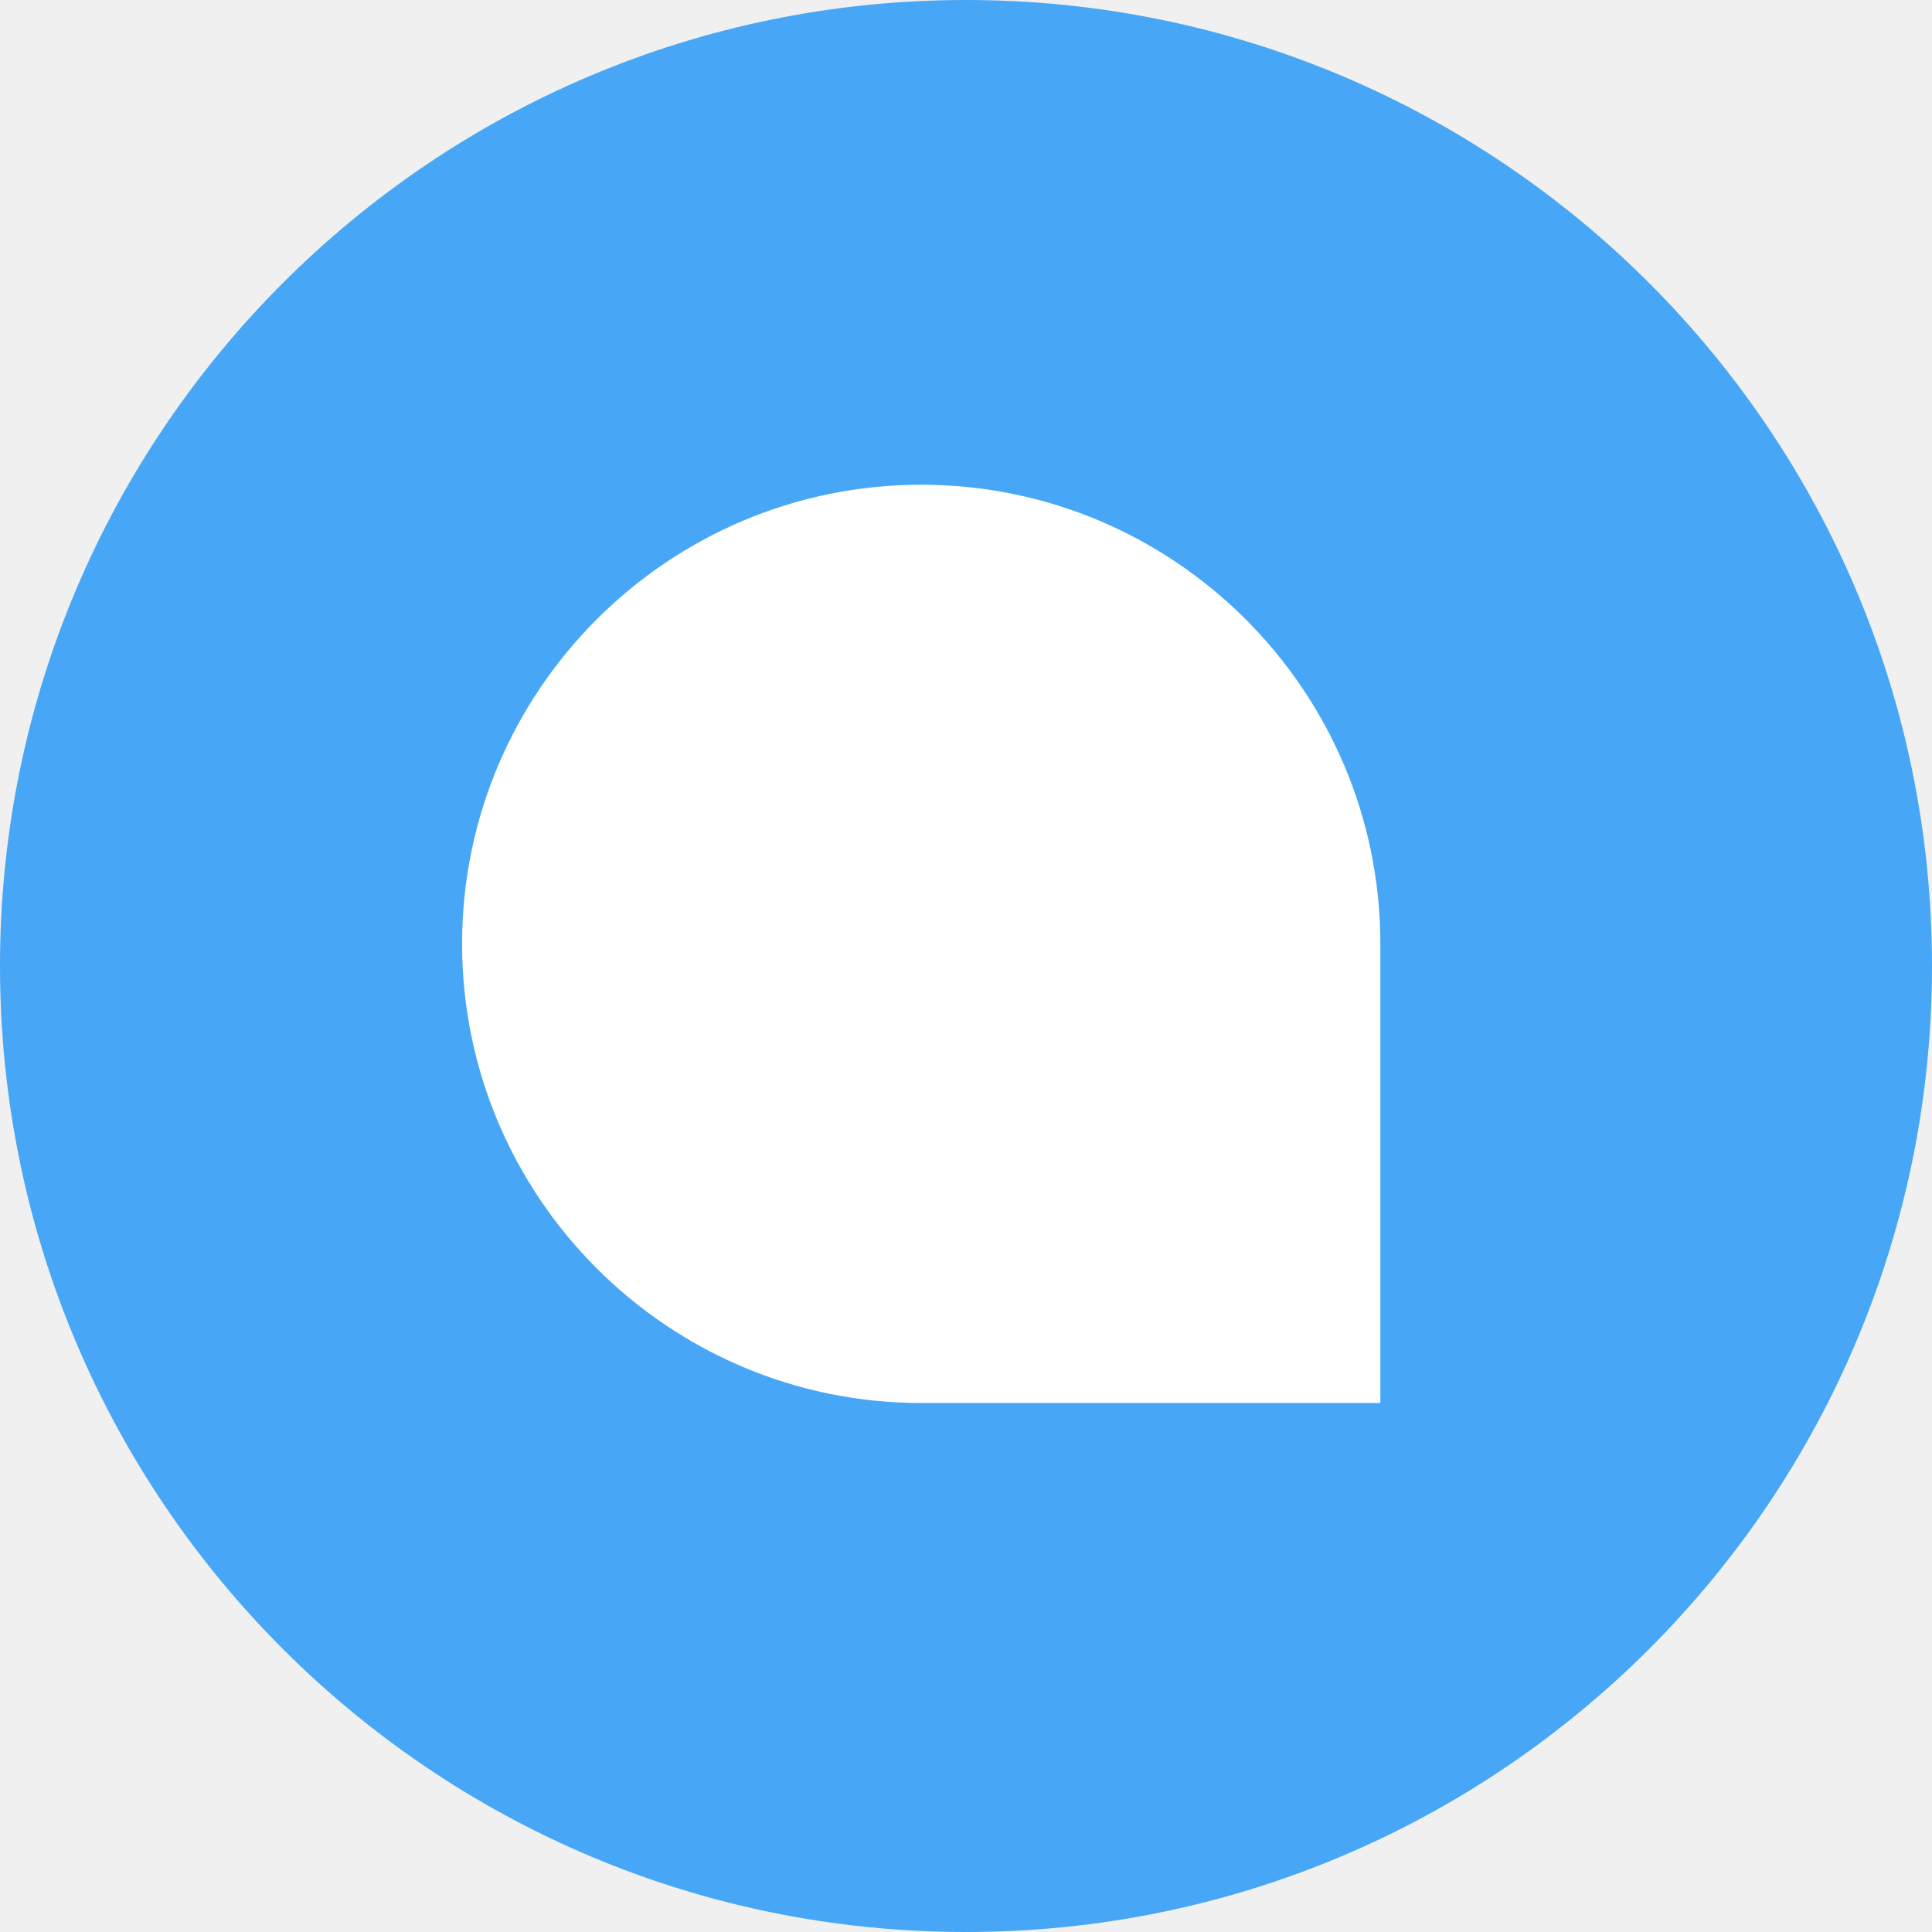
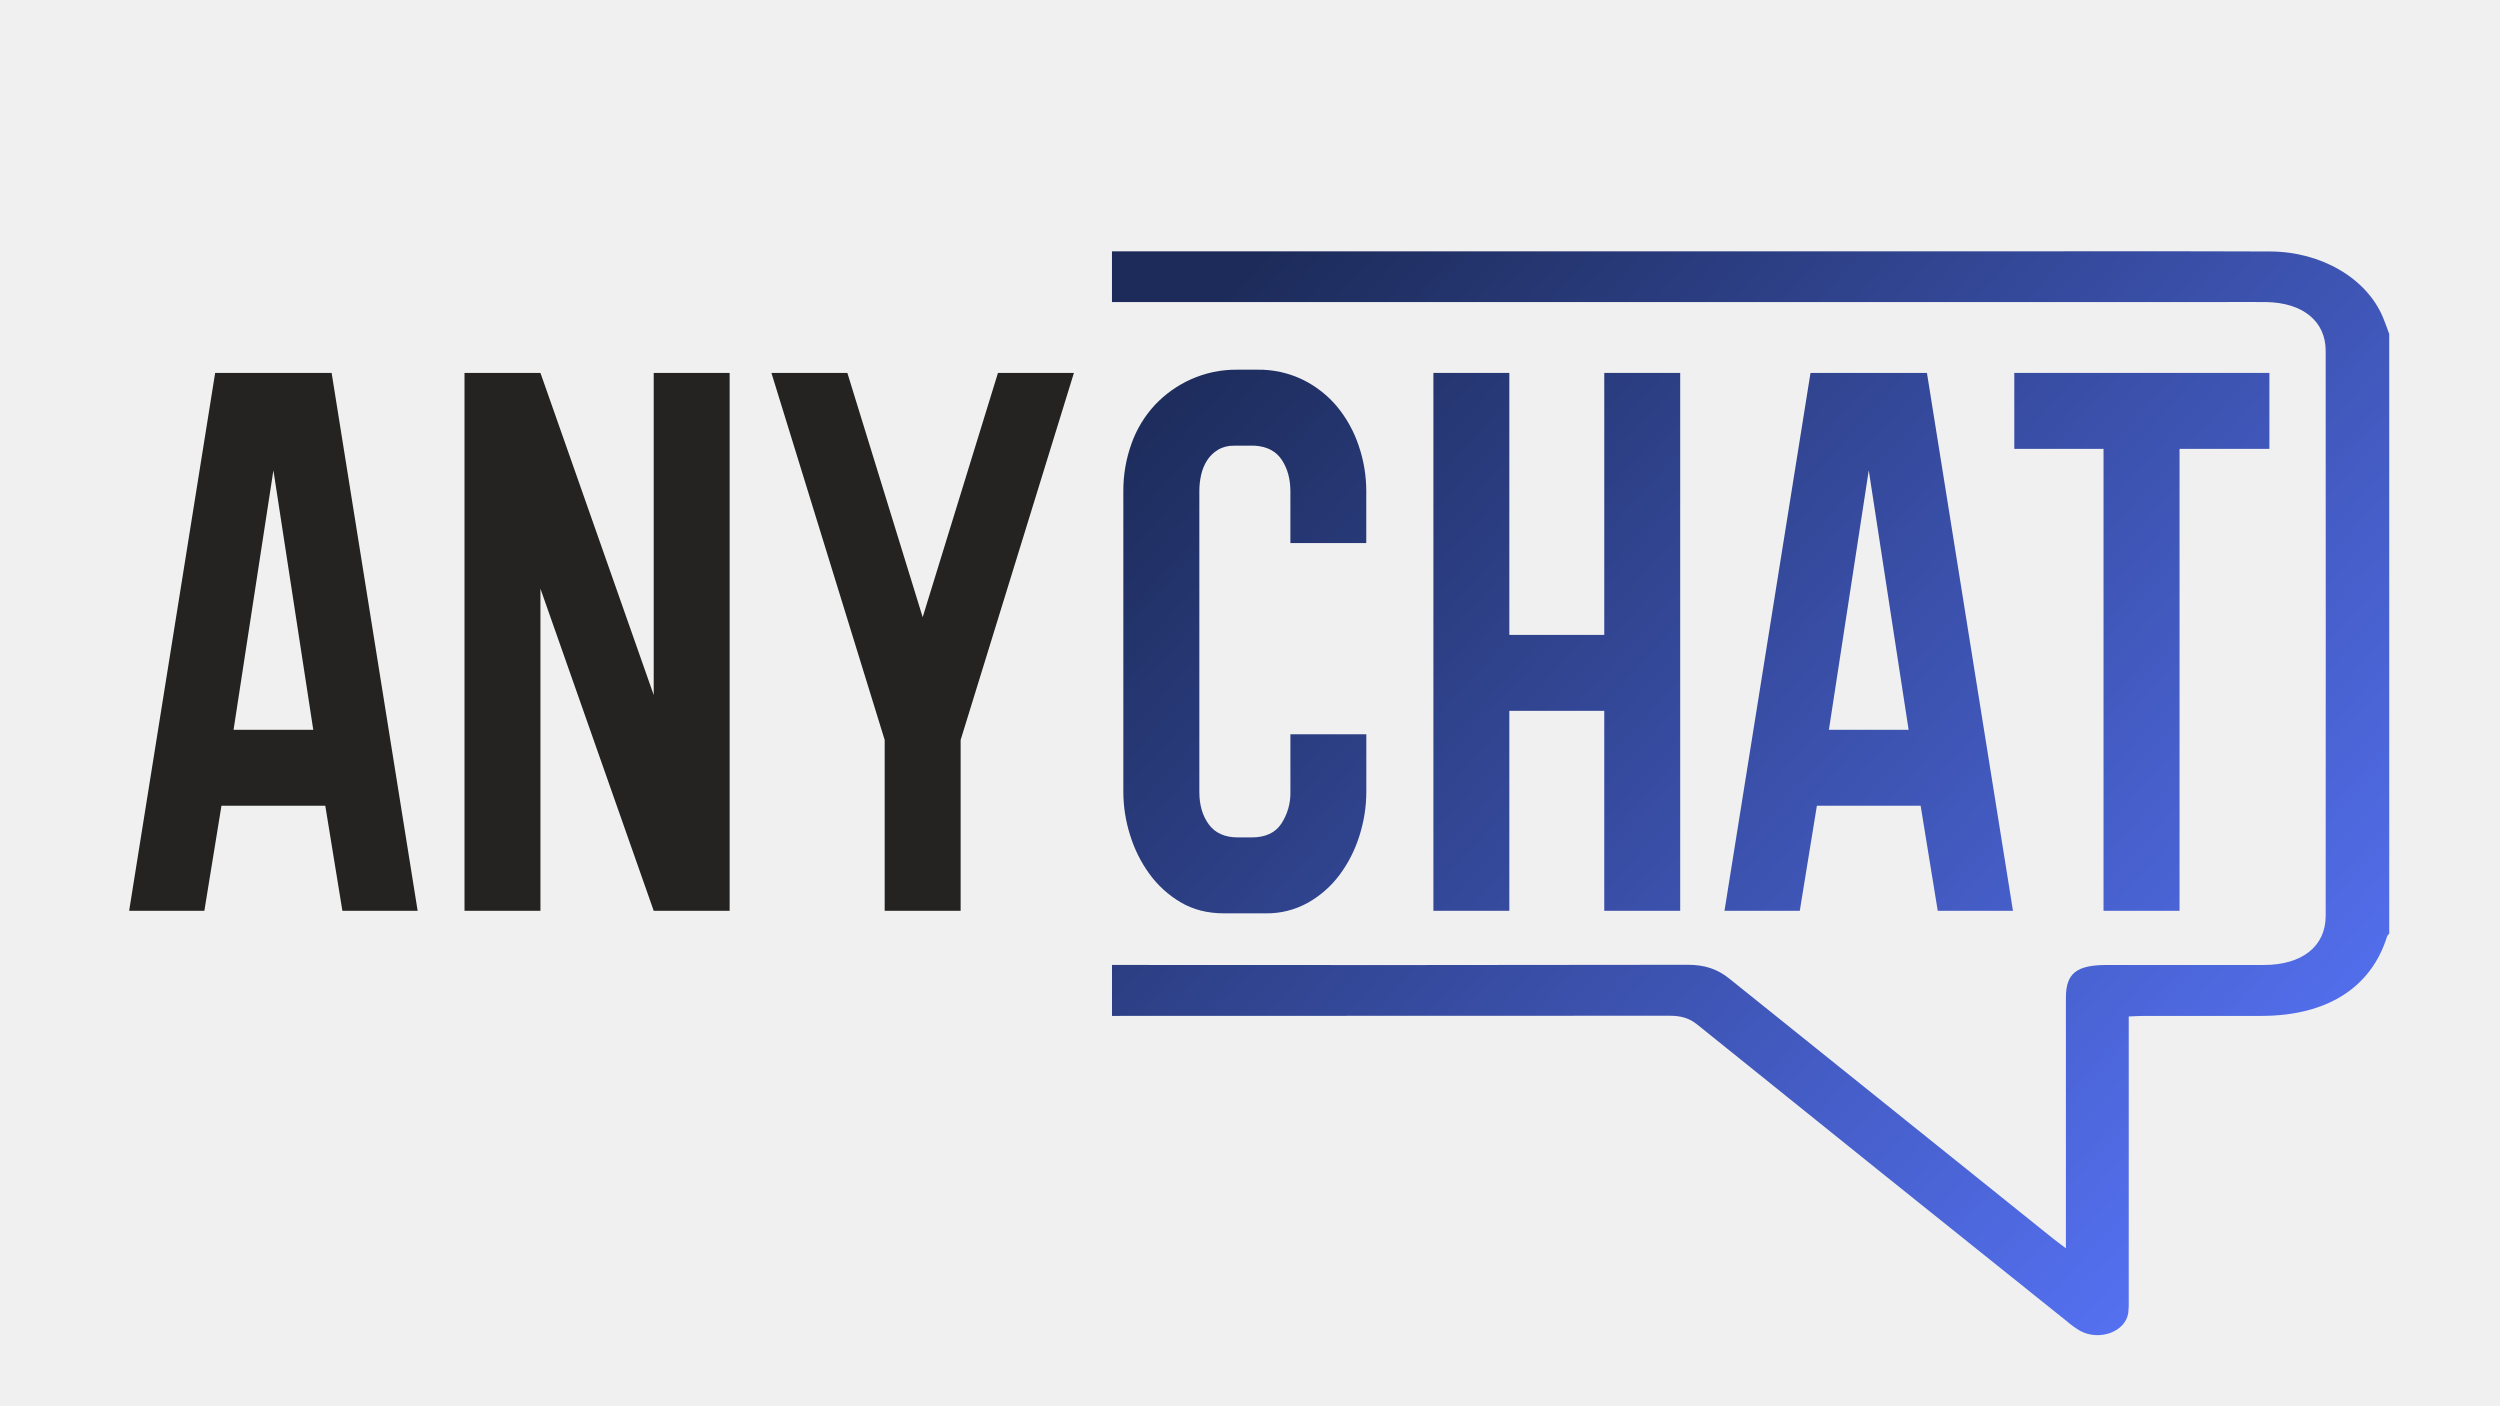
- <svg xmlns="http://www.w3.org/2000/svg" width="512px" height="512px" viewBox="0 0 512 512" version="1.1">
-   <g id="Logo" stroke="none" stroke-width="1" fill="none" fill-rule="evenodd">
-     <g id="woot-log" fill-rule="nonzero">
-       <circle id="Oval" fill="#47A7F6" cx="256" cy="256" r="256" />
-       <path d="M362.808,368.808 L244.123,368.808 C178.699,368.808 125.457,315.562 125.457,250.122 C125.457,184.703 178.699,131.457 244.124,131.457 C309.565,131.457 362.808,184.703 362.808,250.122 L362.808,368.808 Z" id="Fill-1" stroke="#FFFFFF" stroke-width="6" fill="#FFFFFF" />
-     </g>
-   </g>
+ <svg xmlns="http://www.w3.org/2000/svg" xmlns:xlink="http://www.w3.org/1999/xlink" id="Capa_1" data-name="Capa 1" viewBox="0 0 1366 768">
+   <defs>
+     <style>.cls-1{fill:#242321;}.cls-2{fill:url(#Degradado_sin_nombre_11);}.cls-3{fill:url(#Degradado_sin_nombre_11-2);}.cls-4{fill:url(#Degradado_sin_nombre_11-3);}.cls-5{fill:url(#Degradado_sin_nombre_11-4);}.cls-6{fill:url(#Degradado_sin_nombre_11-5);}</style>
+     <linearGradient id="Degradado_sin_nombre_11" x1="577.62" y1="257.11" x2="1132.61" y2="765.57" gradientUnits="userSpaceOnUse">
+       <stop offset="0" stop-color="#1c2b59" />
+       <stop offset="1" stop-color="#5571f2" />
+     </linearGradient>
+     <linearGradient id="Degradado_sin_nombre_11-2" x1="655.58" y1="172.02" x2="1210.57" y2="680.48" xlink:href="#Degradado_sin_nombre_11" />
+     <linearGradient id="Degradado_sin_nombre_11-3" x1="722.64" y1="98.82" x2="1277.63" y2="607.28" xlink:href="#Degradado_sin_nombre_11" />
+     <linearGradient id="Degradado_sin_nombre_11-4" x1="812.58" y1="0.66" x2="1367.56" y2="509.12" xlink:href="#Degradado_sin_nombre_11" />
+     <linearGradient id="Degradado_sin_nombre_11-5" x1="697.93" y1="125.79" x2="1252.92" y2="634.25" xlink:href="#Degradado_sin_nombre_11" />
+   </defs>
+   <path class="cls-1" d="M187.08,497.66l-9.34-57.39H121l-9.34,57.39H70.56l47-293.9H181.2l47,293.9Zm-59.47-98.88h43.56L149.39,257Z" />
+   <path class="cls-1" d="M357.19,497.66l-61.89-176v176H253.81V203.76H295.3l61.89,176v-176h41.49v293.9Z" />
+   <path class="cls-1" d="M524.89,404.31v93.35h-41.5V404.31L421.5,203.76H463l41.15,133.47,41.14-133.47h41.5Z" />
+   <path class="cls-2" d="M746.56,401.2v31.46a79.34,79.34,0,0,1-3.8,24.08,71.13,71.13,0,0,1-10.89,21.39,55.56,55.56,0,0,1-17.29,15.16,46,46,0,0,1-23,5.76H668.76q-13.49,0-23.68-6.05A56.5,56.5,0,0,1,628,477.44a71.73,71.73,0,0,1-10.55-21.27A78.19,78.19,0,0,1,613.79,433V268.42a75.47,75.47,0,0,1,4.49-26.1,61,61,0,0,1,12.8-21.09,62,62,0,0,1,19.7-14A60.27,60.27,0,0,1,676,202h11.06a54.91,54.91,0,0,1,24.9,5.53,57.45,57.45,0,0,1,18.67,14.69,67,67,0,0,1,11.75,21.27,76.16,76.16,0,0,1,4.15,24.89v28.36H705.07V268.42q0-10-4.67-17.11t-14.69-7.78H674.3a16.51,16.51,0,0,0-8.82,2.24,18.63,18.63,0,0,0-5.88,5.7,24.48,24.48,0,0,0-3.28,7.94,39.78,39.78,0,0,0-1,9V432.7q0,10.71,5.19,17.78t15.9,7.08H684q11.06,0,16.08-7.44a30.47,30.47,0,0,0,5-17.46V401.2Z" />
+   <path class="cls-3" d="M876.57,497.66V388.4H824.7V497.66H783.21V203.76H824.7V346.91h51.87V203.76h41.49v293.9Z" />
+   <path class="cls-4" d="M1058.78,497.66l-9.34-57.39h-56.7l-9.34,57.39H942.26l47-293.9h63.62l47,293.9Zm-59.47-98.88h43.56L1021.09,257Z" />
+   <path class="cls-5" d="M1149.37,497.66V245.26h-48.76v-41.5H1240v41.5h-49.1v252.4Z" />
+   <path class="cls-6" d="M1302,173.29c-8.9-21.16-33.53-35.77-61.58-35.88-51.39-.2-102.77-.08-154.16-.08q-239.34,0-478.68,0v27.72q302.05-.06,604.11,0c8.86,0,17.72-.11,26.57,0,20,.33,32.48,10.48,32.49,26.59q.09,154.41,0,308.81c0,16.65-12.89,26.79-33.77,26.82q-42.9.06-85.81,0c-16.62,0-22.35,4.57-22.36,17.91q0,63,0,126.08v10.81c-3.4-2.59-5.41-4-7.32-5.57q-88.34-70.85-176.57-141.77c-6.56-5.29-13.52-7.59-22.84-7.57q-157.24.25-314.49.09v27.84q152.34,0,304.68-.09c6.25,0,10.71,1.27,15.25,4.93q100.69,81.16,201.8,162a48.19,48.19,0,0,0,7.31,5.27c10.69,5.71,24.79.39,26.26-9.86a52.24,52.24,0,0,0,.25-7.3q0-73.4,0-146.79v-7.84c3.21-.13,5.88-.32,8.54-.32,21.26,0,42.53,0,63.79,0,35.88,0,60.1-15.32,68.83-43.43.17-.54.77-1,1.17-1.49V182.5C1304.34,179.43,1303.3,176.33,1302,173.29Z" />
</svg>
